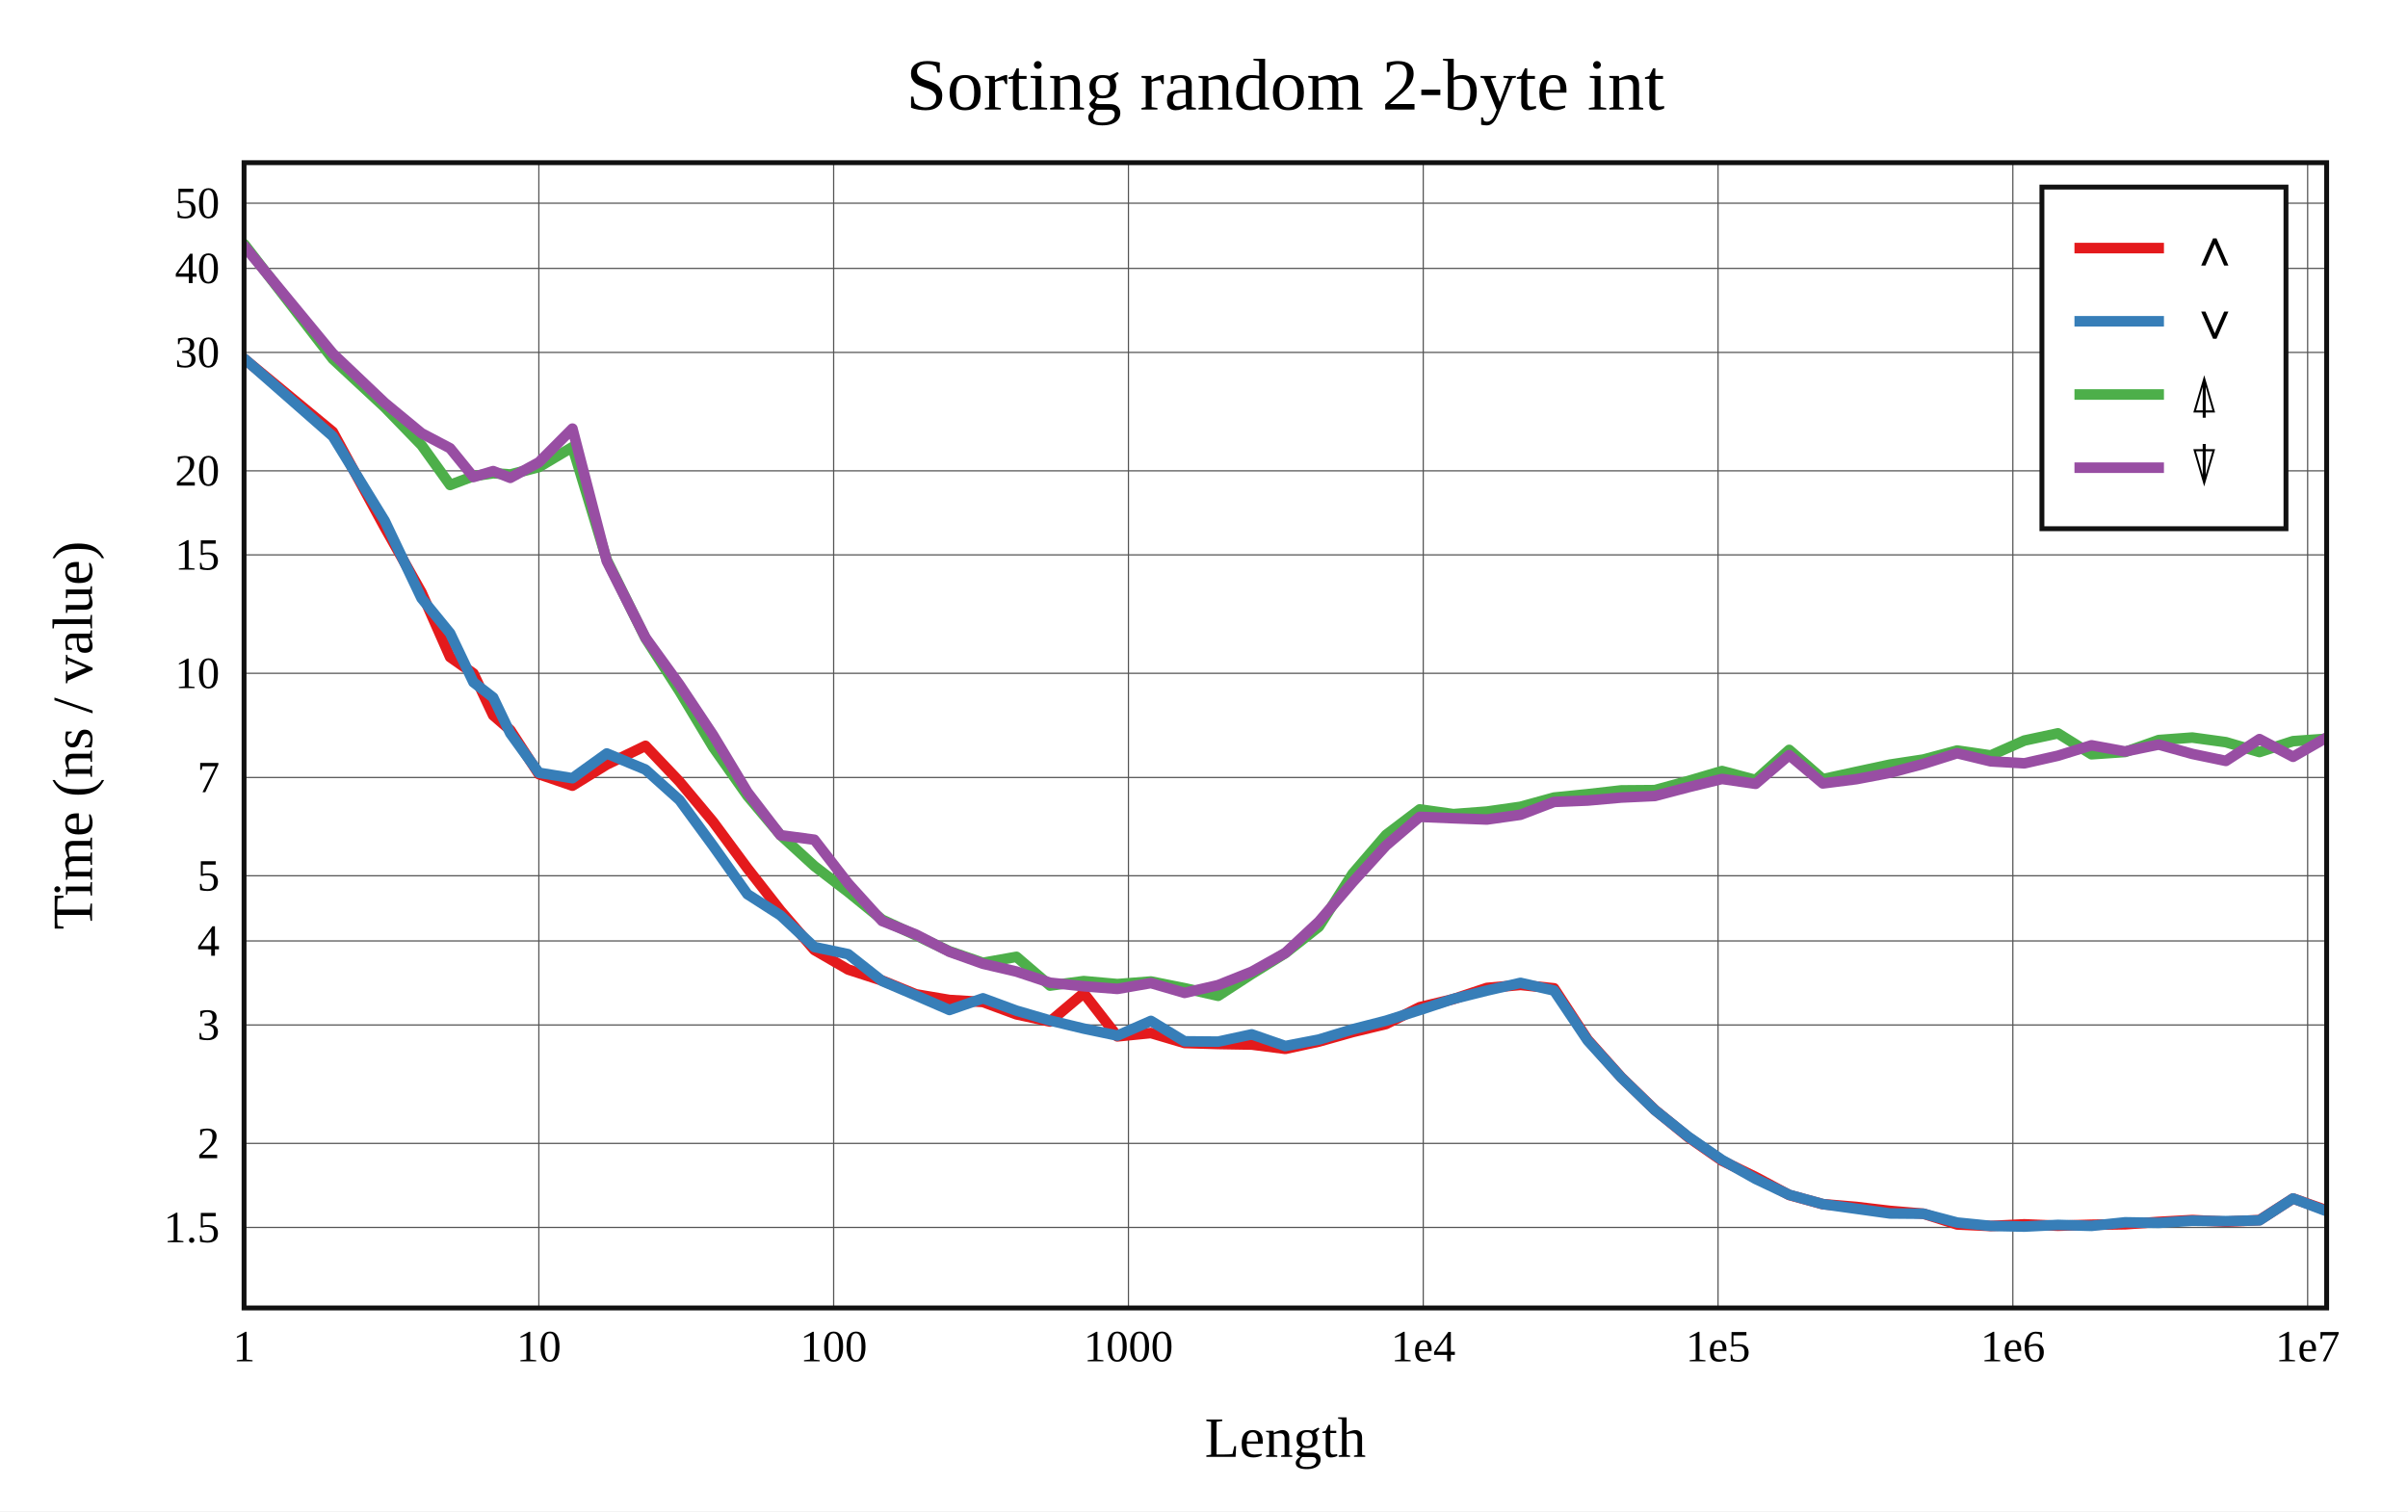
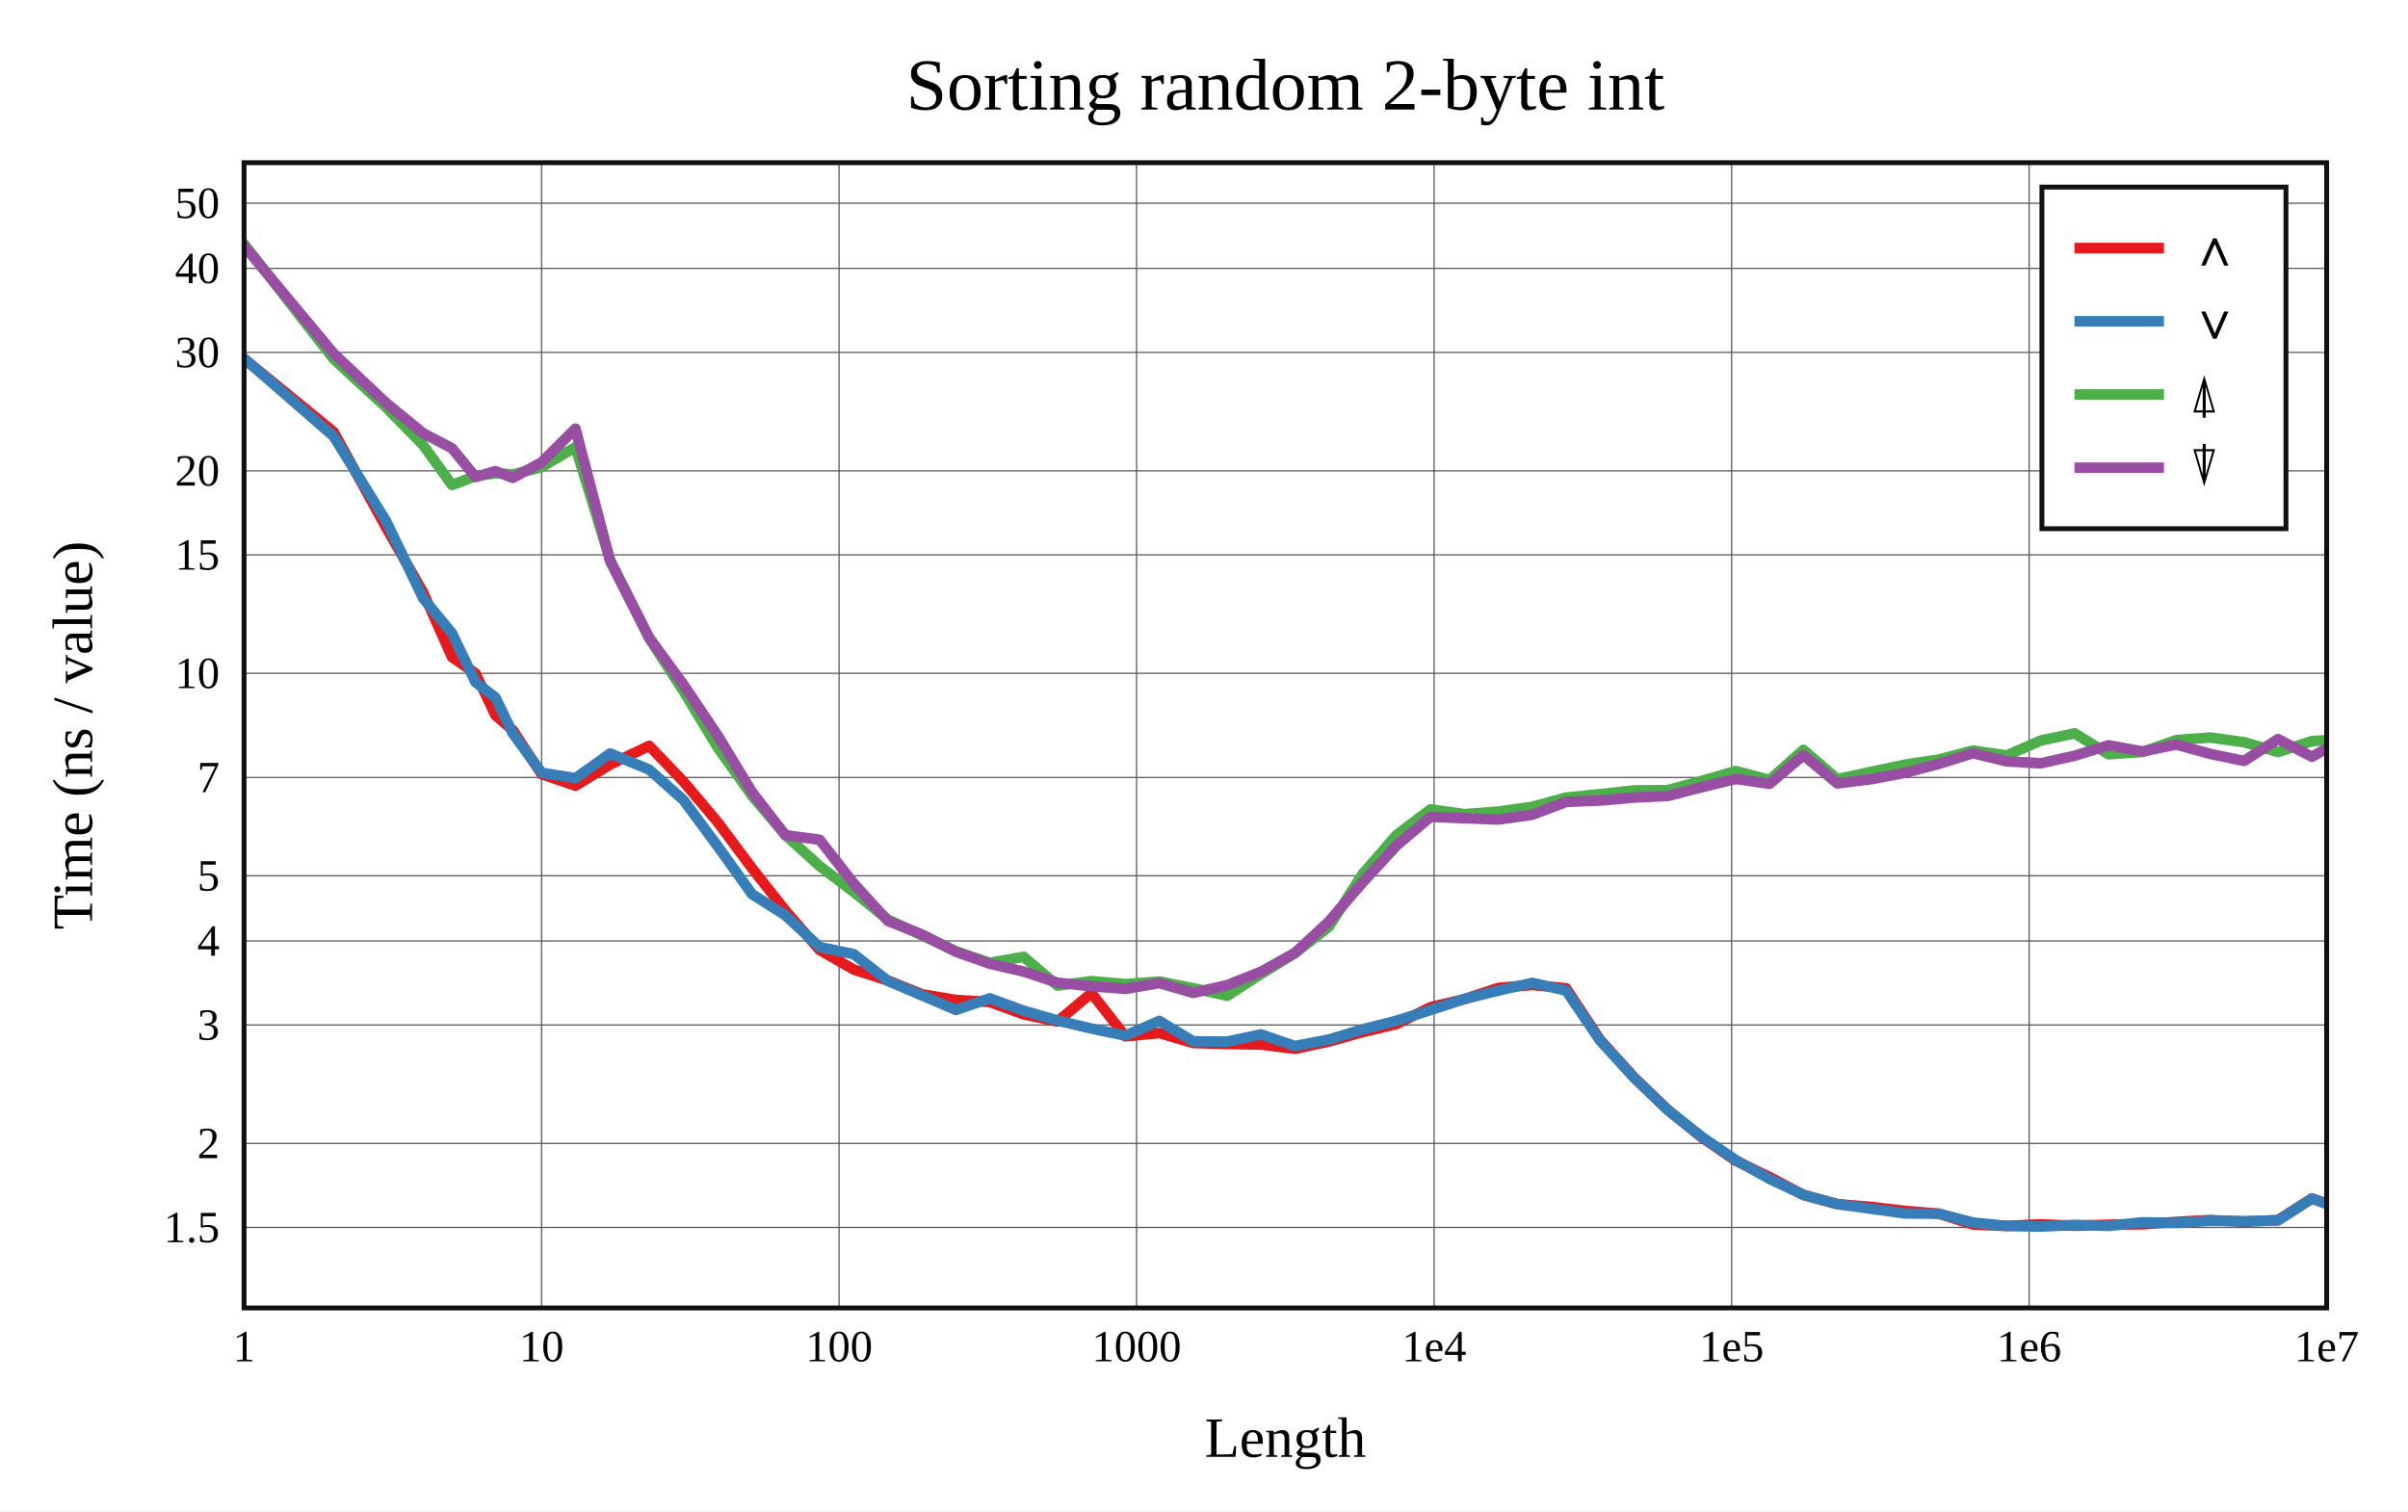
<svg xmlns="http://www.w3.org/2000/svg" viewBox="-60 -40 592 371.6" height="557.4" width="888">
  <g stroke-width="2.6" font-size="14px" text-anchor="middle">
    <defs>
      <clipPath id="clip">
        <rect x="0" y="0" width="512" height="281.6" />
      </clipPath>
    </defs>
    <rect fill="white" x="-60" y="-40" width="592" height="371.6" />
    <text dy="0.33em" font-size="18px" x="256" y="-19">Sorting random 2-byte int</text>
    <text dy="0.33em" x="256" y="313.6">Length</text>
    <text dy="0.33em" transform="rotate(-90)" x="-140.8" y="-42">Time (ns / value)</text>
    <g stroke-width="0.3" stroke="#555">
-       <path d="M72.475 0v281.6" />
-       <path d="M144.95 0v281.6" />
-       <path d="M217.426 0v281.6" />
-       <path d="M289.901 0v281.6" />
-       <path d="M362.376 0v281.6" />
-       <path d="M434.851 0v281.6" />
-       <path d="M507.326 0v281.6" />
+       <path d="M73.143 0v281.6" />
+       <path d="M146.286 0v281.6" />
+       <path d="M219.429 0v281.6" />
+       <path d="M292.571 0v281.6" />
+       <path d="M365.714 0v281.6" />
+       <path d="M438.857 0v281.6" />
      <path d="M0 261.804h512" />
      <path d="M0 241.143h512" />
      <path d="M0 212.023h512" />
      <path d="M0 191.362h512" />
      <path d="M0 175.336h512" />
      <path d="M0 151.17h512" />
      <path d="M0 125.554h512" />
      <path d="M0 96.434h512" />
      <path d="M0 75.772h512" />
      <path d="M0 46.652h512" />
      <path d="M0 25.991h512" />
      <path d="M0 9.965h512" />
    </g>
    <g font-size="11px">
      <text dy="0.33em" x="0" y="291.1">1</text>
-       <text dy="0.33em" x="72.475" y="291.1">10</text>
-       <text dy="0.33em" x="144.95" y="291.1">100</text>
-       <text dy="0.33em" x="217.426" y="291.1">1000</text>
-       <text dy="0.33em" x="289.901" y="291.1">1e4</text>
-       <text dy="0.33em" x="362.376" y="291.1">1e5</text>
-       <text dy="0.33em" x="434.851" y="291.1">1e6</text>
-       <text dy="0.33em" x="507.326" y="291.1">1e7</text>
+       <text dy="0.33em" x="73.143" y="291.1">10</text>
+       <text dy="0.33em" x="146.286" y="291.1">100</text>
+       <text dy="0.33em" x="219.429" y="291.1">1000</text>
+       <text dy="0.33em" x="292.571" y="291.1">1e4</text>
+       <text dy="0.33em" x="365.714" y="291.1">1e5</text>
+       <text dy="0.33em" x="438.857" y="291.1">1e6</text>
+       <text dy="0.33em" x="512" y="291.1">1e7</text>
      <g text-anchor="end">
        <text dy="0.33em" x="-6" y="261.804">1.5</text>
        <text dy="0.33em" x="-6" y="241.143">2</text>
        <text dy="0.33em" x="-6" y="212.023">3</text>
        <text dy="0.33em" x="-6" y="191.362">4</text>
        <text dy="0.33em" x="-6" y="175.336">5</text>
        <text dy="0.33em" x="-6" y="151.17">7</text>
        <text dy="0.33em" x="-6" y="125.554">10</text>
        <text dy="0.33em" x="-6" y="96.434">15</text>
        <text dy="0.33em" x="-6" y="75.772">20</text>
        <text dy="0.33em" x="-6" y="46.652">30</text>
        <text dy="0.33em" x="-6" y="25.991">40</text>
        <text dy="0.33em" x="-6" y="9.965">50</text>
      </g>
    </g>
    <g clip-path="url(#clip)" fill="none" stroke-linecap="round" stroke-linejoin="round">
-       <path stroke="#e41a1c" d="M0 48.198L21.817 66.188L34.579 89.649L43.634 105.689L50.658 121.562L56.397 125.602L61.249 135.881L65.452 139.522L72.475 150.346L80.733 153.185L89.177 147.978L98.691 143.385L107.055 152.187L115.313 162.073L123.756 173.502L131.872 183.885L140.203 193.577L148.517 198.392L156.862 201.098L165.153 204.48L173.411 205.88L181.659 206.372L189.895 209.411L198.147 211.176L206.423 204.193L214.698 214.827L222.954 214.007L231.22 216.453L239.478 216.704L247.73 216.841L255.991 217.894L264.252 216.099L272.515 213.772L280.77 211.783L289.029 207.654L297.29 205.668L305.548 202.917L313.806 202.175L322.064 203.014L330.322 215.643L338.58 224.885L346.838 232.902L355.097 239.653L363.355 245.402L371.613 249.409L379.871 253.824L388.129 256.082L396.387 256.767L404.645 257.744L412.903 258.434L421.161 261.078L429.419 261.45L437.677 261.046L445.935 261.388L454.194 261.147L462.452 261.029L470.71 260.443L478.968 259.991L487.226 260.401L495.484 259.999L503.742 254.693L512 257.598" />
-       <path stroke="#377eb8" d="M0 48.133L21.817 67.282L34.579 88.072L43.634 107.103L50.658 115.707L56.397 127.754L61.249 131.512L65.452 140.302L72.475 150.011L80.733 151.345L89.177 145.27L98.691 149.229L107.055 156.729L115.313 167.983L123.756 179.867L131.872 185.067L140.203 192.855L148.517 194.613L156.862 201.202L165.153 204.751L173.411 208.334L181.659 205.472L189.895 208.512L198.147 210.922L206.423 212.91L214.698 214.64L222.954 211.028L231.22 216.049L239.478 216.12L247.73 214.334L255.991 217.2L264.252 215.609L272.515 213.091L280.77 210.969L289.029 208.349L297.29 205.625L305.548 203.568L313.806 201.67L322.064 203.561L330.322 215.841L338.58 224.945L346.838 232.95L355.097 239.533L363.355 245.225L371.613 249.875L379.871 253.788L388.129 256.07L396.387 257.218L404.645 258.37L412.903 258.437L421.161 260.607L429.419 261.434L437.677 261.6L445.935 261.186L454.194 261.42L462.452 260.551L470.71 260.685L478.968 260.155L487.226 260.262L495.484 260.064L503.742 254.682L512 257.818" />
-       <path stroke="#4daf4a" d="M0 20L21.817 48.268L34.579 60.129L43.634 69.458L50.658 79.246L56.397 77.072L61.249 76.361L65.452 76.67L72.475 74.85L80.733 69.927L89.177 97.674L98.691 116.939L107.055 129.951L115.313 143.691L123.756 155.678L131.872 165.323L140.203 172.945L148.517 179.332L156.862 186.122L165.153 189.982L173.411 193.896L181.659 196.739L189.895 195.268L198.147 202.339L206.423 201.239L214.698 201.974L222.954 201.336L231.22 202.983L239.478 204.852L247.73 199.492L255.991 194.369L264.252 187.855L272.515 174.872L280.77 165.282L289.029 159.018L297.29 160.179L305.548 159.551L313.806 158.379L322.064 156.109L330.322 155.282L338.58 154.343L346.838 154.279L355.097 152.023L363.355 149.585L371.613 151.783L379.871 144.385L388.129 151.578L396.387 149.782L404.645 148.004L412.903 146.748L421.161 144.541L429.419 145.748L437.677 142.087L445.935 140.319L454.194 145.463L462.452 144.899L470.71 141.967L478.968 141.353L487.226 142.488L495.484 144.912L503.742 142.239L512 141.651" />
-       <path stroke="#984ea3" d="M0 20.453L21.817 46.918L34.579 59.044L43.634 66.525L50.658 70.223L56.397 77.296L61.249 75.839L65.452 77.496L72.475 73.681L80.733 65.393L89.177 97.981L98.691 116.791L107.055 128.353L115.313 140.742L123.756 154.776L131.872 165.359L140.203 166.475L148.517 177.227L156.862 186.457L165.153 189.774L173.411 194.027L181.659 196.968L189.895 198.893L198.147 201.637L206.423 202.5L214.698 203.155L222.954 201.72L231.22 204.136L239.478 202.228L247.73 198.939L255.991 194.311L264.252 186.601L272.515 176.957L280.77 167.89L289.029 160.85L297.29 161.197L305.548 161.504L313.806 160.336L322.064 157.177L330.322 156.839L338.58 156.107L346.838 155.719L355.097 153.553L363.355 151.534L371.613 152.73L379.871 145.677L388.129 152.631L396.387 151.586L404.645 150.015L412.903 147.811L421.161 145.205L429.419 147.204L437.677 147.687L445.935 145.821L454.194 143.257L462.452 144.773L470.71 143.08L478.968 145.377L487.226 147.095L495.484 141.732L503.742 146.084L512 141.341" />
+       <path stroke="#e41a1c" d="M0 48.198L22.018 66.188L34.898 89.649L44.036 105.689L51.125 121.562L56.916 125.602L61.813 135.881L66.055 139.522L73.143 150.346L81.477 153.185L89.999 147.978L99.601 143.385L108.041 152.187L116.375 162.073L124.897 173.502L133.087 183.885L141.495 193.577L149.886 198.392L158.307 201.098L166.675 204.48L175.009 205.88L183.333 206.372L191.644 209.411L199.973 211.176L208.325 204.193L216.676 214.827L225.008 214.007L233.35 216.453L241.684 216.704L250.012 216.841L258.349 217.894L266.687 216.099L275.026 213.772L283.357 211.783L291.692 207.654L300.029 205.668L308.363 202.917L316.697 202.175L325.031 203.014L333.365 215.643L341.699 224.885L350.034 232.902L358.368 239.653L366.702 245.402L375.036 249.409L383.37 253.824L391.705 256.082L400.039 256.767L408.373 257.744L416.707 258.434L425.041 261.078L433.375 261.45L441.71 261.046L450.044 261.388L458.378 261.147L466.712 261.029L475.046 260.443L483.38 259.991L491.714 260.401L500.049 259.999L508.383 254.693L516.717 257.598" />
+       <path stroke="#377eb8" d="M0 48.133L22.018 67.282L34.898 88.072L44.036 107.103L51.125 115.707L56.916 127.754L61.813 131.512L66.055 140.302L73.143 150.011L81.477 151.345L89.999 145.27L99.601 149.229L108.041 156.729L116.375 167.983L124.897 179.867L133.087 185.067L141.495 192.855L149.886 194.613L158.307 201.202L166.675 204.751L175.009 208.334L183.333 205.472L191.644 208.512L199.973 210.922L208.325 212.91L216.676 214.64L225.008 211.028L233.35 216.049L241.684 216.12L250.012 214.334L258.349 217.2L266.687 215.609L275.026 213.091L283.357 210.969L291.692 208.349L300.029 205.625L308.363 203.568L316.697 201.67L325.031 203.561L333.365 215.841L341.699 224.945L350.034 232.95L358.368 239.533L366.702 245.225L375.036 249.875L383.37 253.788L391.705 256.07L400.039 257.218L408.373 258.37L416.707 258.437L425.041 260.607L433.375 261.434L441.71 261.6L450.044 261.186L458.378 261.42L466.712 260.551L475.046 260.685L483.38 260.155L491.714 260.262L500.049 260.064L508.383 254.682L516.717 257.818" />
+       <path stroke="#4daf4a" d="M0 20L22.018 48.268L34.898 60.129L44.036 69.458L51.125 79.246L56.916 77.072L61.813 76.361L66.055 76.67L73.143 74.85L81.477 69.927L89.999 97.674L99.601 116.939L108.041 129.951L116.375 143.691L124.897 155.678L133.087 165.323L141.495 172.945L149.886 179.332L158.307 186.122L166.675 189.982L175.009 193.896L183.333 196.739L191.644 195.268L199.973 202.339L208.325 201.239L216.676 201.974L225.008 201.336L233.35 202.983L241.684 204.852L250.012 199.492L258.349 194.369L266.687 187.855L275.026 174.872L283.357 165.282L291.692 159.018L300.029 160.179L308.363 159.551L316.697 158.379L325.031 156.109L333.365 155.282L341.699 154.343L350.034 154.279L358.368 152.023L366.702 149.585L375.036 151.783L383.37 144.385L391.705 151.578L400.039 149.782L408.373 148.004L416.707 146.748L425.041 144.541L433.375 145.748L441.71 142.087L450.044 140.319L458.378 145.463L466.712 144.899L475.046 141.967L483.38 141.353L491.714 142.488L500.049 144.912L508.383 142.239L516.717 141.651" />
+       <path stroke="#984ea3" d="M0 20.453L22.018 46.918L34.898 59.044L44.036 66.525L51.125 70.223L56.916 77.296L61.813 75.839L66.055 77.496L73.143 73.681L81.477 65.393L89.999 97.981L99.601 116.791L108.041 128.353L116.375 140.742L124.897 154.776L133.087 165.359L141.495 166.475L149.886 177.227L158.307 186.457L166.675 189.774L175.009 194.027L183.333 196.968L191.644 198.893L199.973 201.637L208.325 202.5L216.676 203.155L225.008 201.72L233.35 204.136L241.684 202.228L250.012 198.939L258.349 194.311L266.687 186.601L275.026 176.957L283.357 167.89L291.692 160.85L300.029 161.197L308.363 161.504L316.697 160.336L325.031 157.177L333.365 156.839L341.699 156.107L350.034 155.719L358.368 153.553L366.702 151.534L375.036 152.73L383.37 145.677L391.705 152.631L400.039 151.586L408.373 150.015L416.707 147.811L425.041 145.205L433.375 147.204L441.71 147.687L450.044 145.821L458.378 143.257L466.712 144.773L475.046 143.08L483.38 145.377L491.714 147.095L500.049 141.732L508.383 146.084L516.717 141.341" />
    </g>
    <rect stroke-width="1.2" stroke="#111" fill="none" x="0" y="0" width="512" height="281.6" />
    <g transform="translate(442,6)" text-anchor="start" font-size="13px">
      <rect stroke-width="1.2" stroke="#111" fill="white" x="0" y="0" width="60" height="84" />
      <path stroke="#e41a1c" d="M8 15h22" />
      <path stroke="#377eb8" d="M8 33h22" />
      <path stroke="#4daf4a" d="M8 51h22" />
      <path stroke="#984ea3" d="M8 69h22" />
      <text dy="0.33em" x="36" y="15">∧</text>
      <text dy="0.33em" x="36" y="33">∨</text>
      <text dy="0.33em" x="36" y="51">⍋</text>
      <text dy="0.33em" x="36" y="69">⍒</text>
    </g>
  </g>
</svg>
